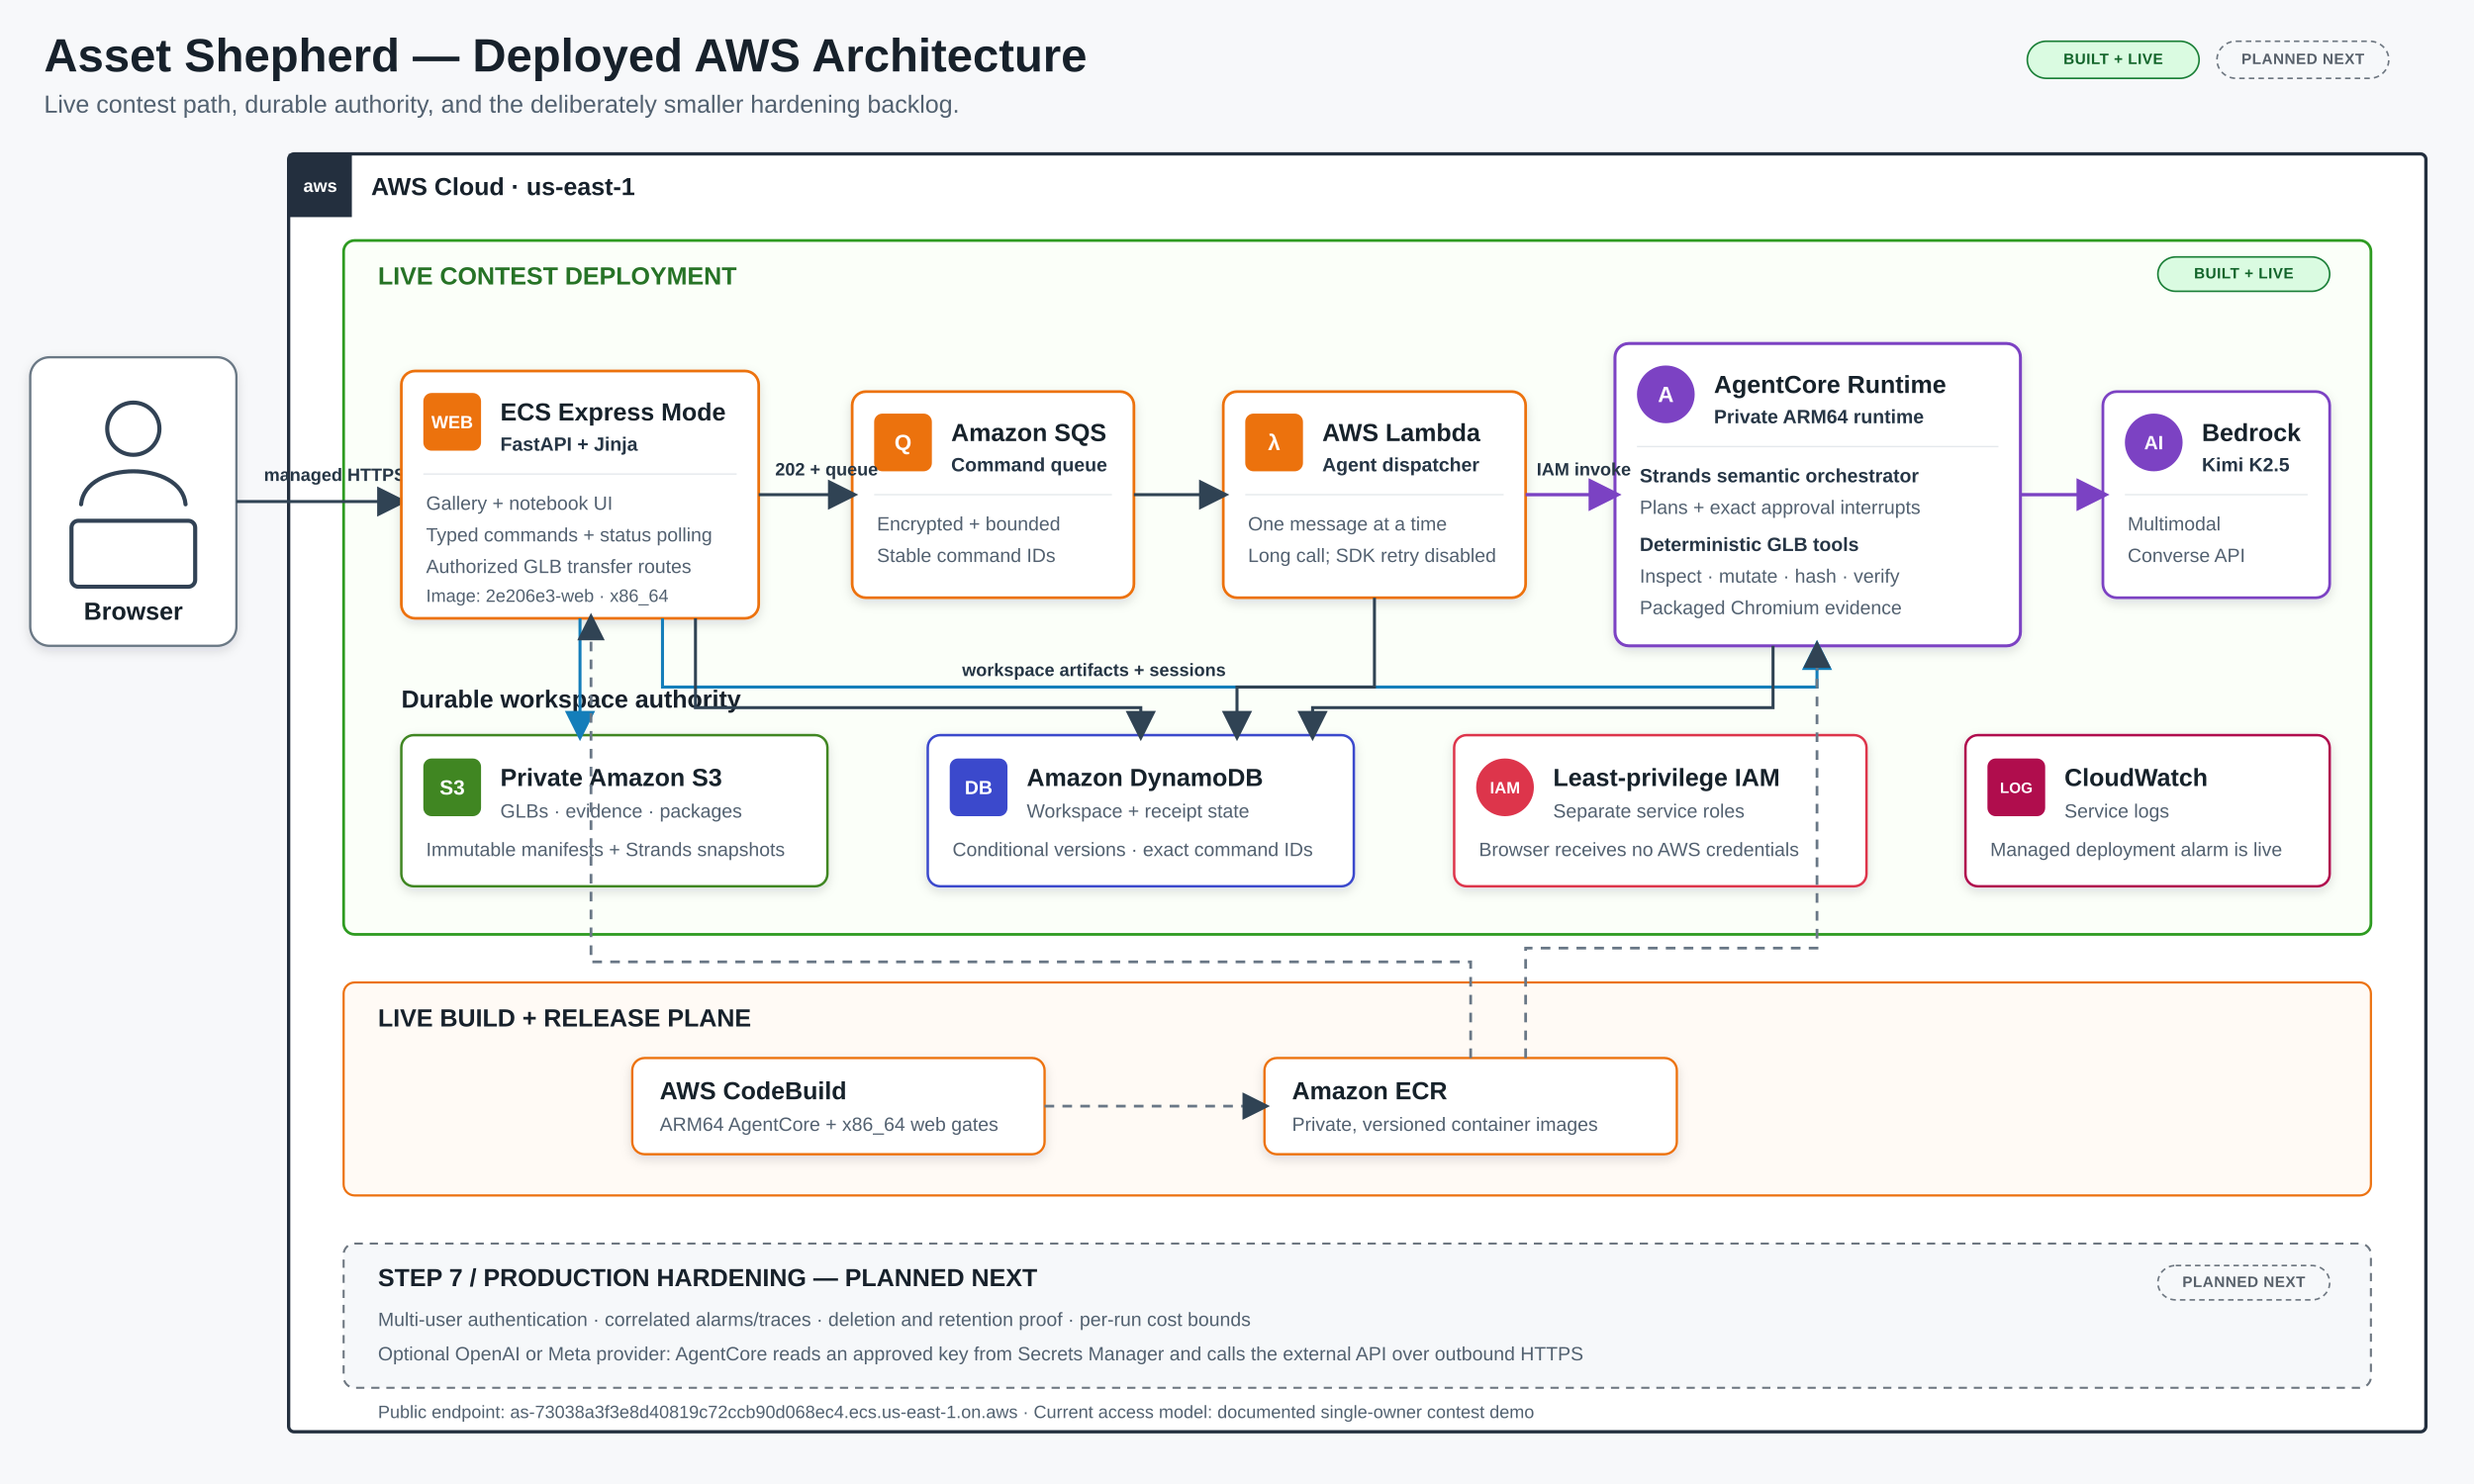
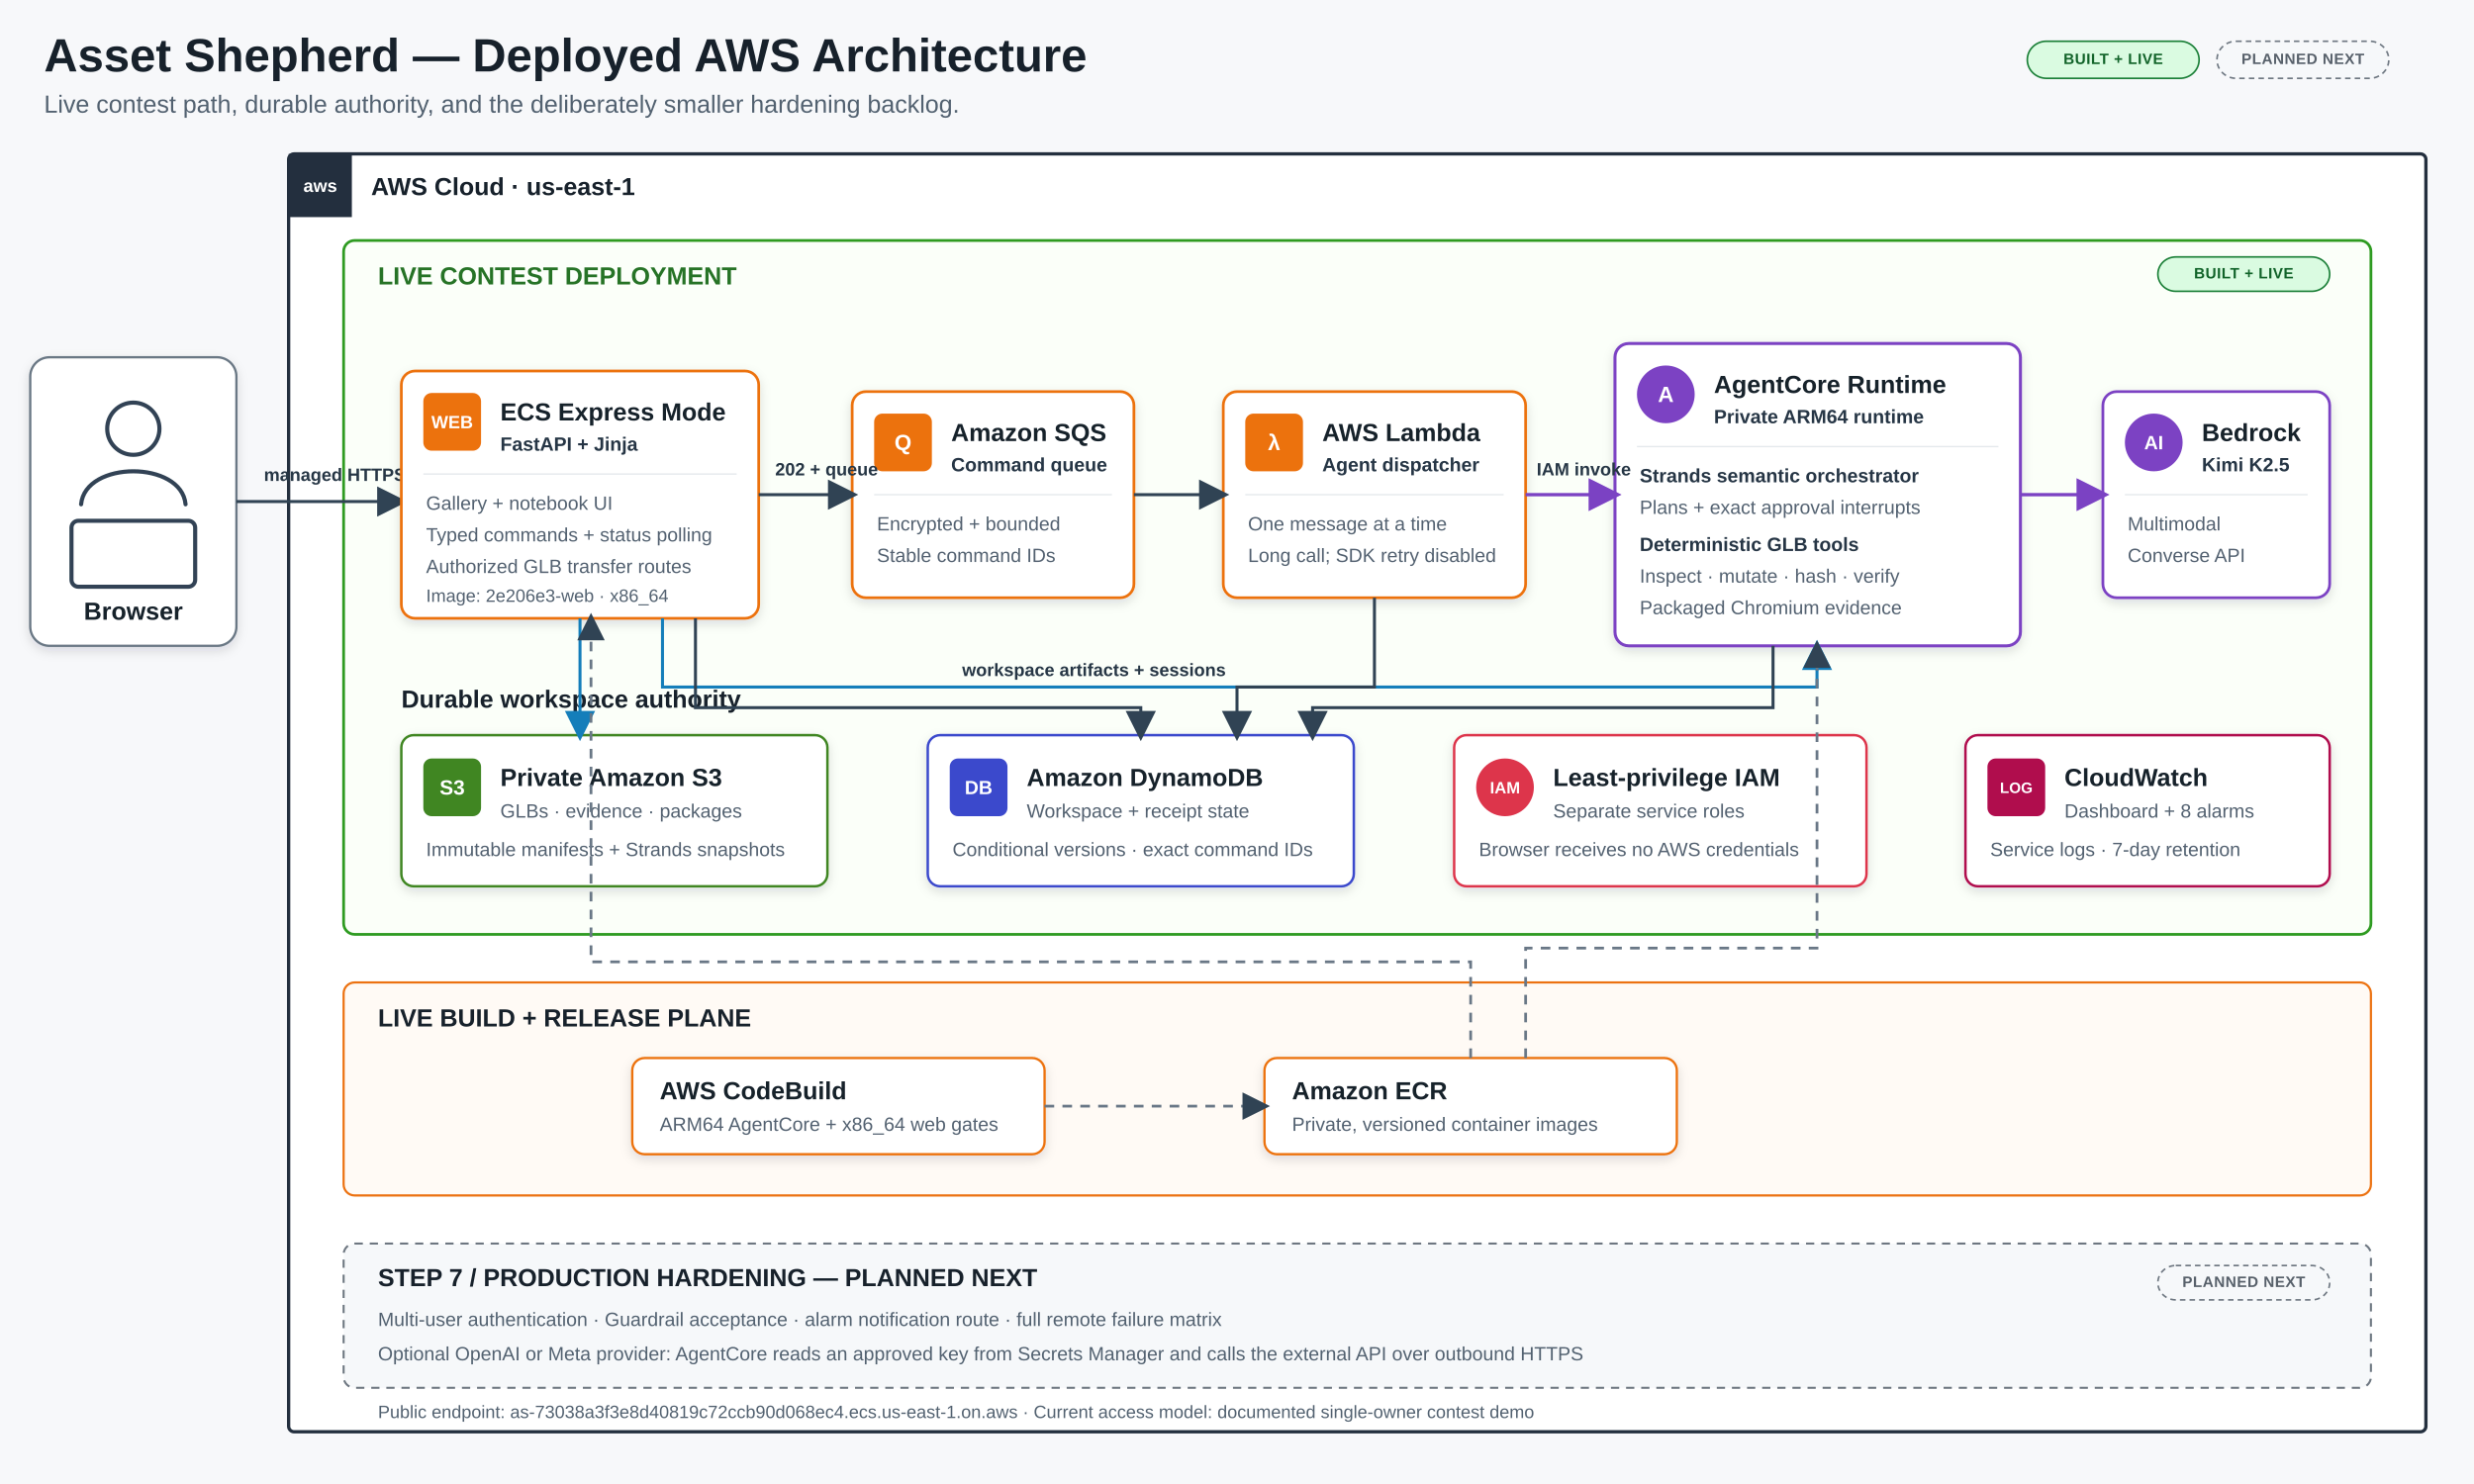
<svg xmlns="http://www.w3.org/2000/svg" width="1800" height="1080" viewBox="0 0 1800 1080" role="img" aria-labelledby="title description">
  <defs>
    <filter id="shadow" x="-20%" y="-20%" width="140%" height="140%">
      <feDropShadow dx="0" dy="3" stdDeviation="4" flood-color="#17212b" flood-opacity="0.13" />
    </filter>
    <marker id="arrow" markerWidth="10" markerHeight="10" refX="8" refY="5" orient="auto" markerUnits="strokeWidth">
      <path d="M0,0 L10,5 L0,10 z" fill="#304354" />
    </marker>
    <marker id="arrowPurple" markerWidth="10" markerHeight="10" refX="8" refY="5" orient="auto" markerUnits="strokeWidth">
      <path d="M0,0 L10,5 L0,10 z" fill="#7b42c3" />
    </marker>
    <marker id="arrowBlue" markerWidth="10" markerHeight="10" refX="8" refY="5" orient="auto" markerUnits="strokeWidth">
      <path d="M0,0 L10,5 L0,10 z" fill="#147eba" />
    </marker>
    <style>
      text { font-family: Arial; }
      .title { font-size: 34px; font-weight: 700; fill: #17212b; }
      .subtitle { font-size: 18px; font-weight: 400; fill: #526170; }
      .section { font-size: 18px; font-weight: 700; fill: #17212b; }
      .section-green { font-size: 18px; font-weight: 700; fill: #267326; }
      .service { font-size: 18px; font-weight: 700; fill: #17212b; }
      .strong { font-size: 14px; font-weight: 600; fill: #263645; }
      .copy { font-size: 14px; font-weight: 400; fill: #526170; }
      .small { font-size: 13px; font-weight: 400; fill: #526170; }
      .label { font-size: 13px; font-weight: 600; fill: #263645; }
      .badge { font-size: 11px; font-weight: 800; letter-spacing: .35px; text-anchor: middle; dominant-baseline: middle; }
      .badge-live { fill: #dafbe1; stroke: #1a7f37; stroke-width: 1.2; }
      .badge-live-text { fill: #116329; }
      .badge-next { fill: #f6f8fa; stroke: #6e7781; stroke-width: 1.2; stroke-dasharray: 4 3; }
      .badge-next-text { fill: #57606a; }
      .line { fill: none; stroke: #304354; stroke-width: 2.2; marker-end: url(#arrow); }
      .line-purple { fill: none; stroke: #7b42c3; stroke-width: 2.4; marker-end: url(#arrowPurple); }
      .line-blue { fill: none; stroke: #147eba; stroke-width: 2.2; marker-end: url(#arrowBlue); }
      .line-build { fill: none; stroke: #697786; stroke-width: 2; stroke-dasharray: 7 6; marker-end: url(#arrow); }
    </style>
  </defs>
  <rect width="1800" height="1080" fill="#f7f8fa" />
  <text class="title" x="32" y="52">Asset Shepherd — Deployed AWS Architecture</text>
  <text class="subtitle" x="32" y="82">Live contest path, durable authority, and the deliberately smaller hardening backlog.</text>
  <g transform="translate(1475 30)">
    <rect class="badge-live" width="125" height="27" rx="14" />
    <text class="badge badge-live-text" x="62.5" y="13.5">BUILT + LIVE</text>
    <rect class="badge-next" x="138" width="125" height="27" rx="14" />
    <text class="badge badge-next-text" x="200.5" y="13.5">PLANNED NEXT</text>
  </g>
  <g transform="translate(22 260)" filter="url(#shadow)">
    <rect width="150" height="210" rx="14" fill="#fff" stroke="#6b7885" stroke-width="1.7" />
    <circle cx="75" cy="52" r="19" fill="none" stroke="#304354" stroke-width="3" />
    <path d="M37 107 C40 75 110 75 113 107" fill="none" stroke="#304354" stroke-width="3" stroke-linecap="round" />
    <rect x="30" y="119" width="90" height="48" rx="5" fill="none" stroke="#304354" stroke-width="3" />
    <text class="service" x="75" y="191" text-anchor="middle">Browser</text>
  </g>
  <rect x="210" y="112" width="1555" height="930" rx="4" fill="#fff" stroke="#232f3e" stroke-width="2.4" />
  <rect x="210" y="112" width="46" height="46" fill="#232f3e" />
  <text x="233" y="136" text-anchor="middle" dominant-baseline="middle" font-family="Arial" font-size="13" font-weight="700" fill="#fff">aws</text>
  <text class="section" x="270" y="142">AWS Cloud · us-east-1</text>
  <rect x="250" y="175" width="1475" height="505" rx="8" fill="#fbfff9" stroke="#2e9b21" stroke-width="2" />
  <text class="section-green" x="275" y="207">LIVE CONTEST DEPLOYMENT</text>
  <rect class="badge-live" x="1570" y="187" width="125" height="25" rx="13" />
  <text class="badge badge-live-text" x="1632.5" y="199.5">BUILT + LIVE</text>
  <path class="line" d="M172 365 H292" />
  <text class="label" x="192" y="350">managed HTTPS</text>
  <g transform="translate(292 270)" filter="url(#shadow)">
    <rect width="260" height="180" rx="10" fill="#fff" stroke="#ec7211" stroke-width="2" />
    <rect x="16" y="16" width="42" height="42" rx="6" fill="#ec7211" />
    <text x="37" y="38" text-anchor="middle" dominant-baseline="middle" font-family="Arial" font-size="13" font-weight="800" fill="#fff">WEB</text>
    <text class="service" x="72" y="36">ECS Express Mode</text>
    <text class="strong" x="72" y="58">FastAPI + Jinja</text>
    <path d="M16 75 H244" stroke="#e5e9ed" />
    <text class="copy" x="18" y="101">Gallery + notebook UI</text>
    <text class="copy" x="18" y="124">Typed commands + status polling</text>
    <text class="copy" x="18" y="147">Authorized GLB transfer routes</text>
    <text class="small" x="18" y="168">Image: 2e206e3-web · x86_64</text>
  </g>
  <g transform="translate(620 285)" filter="url(#shadow)">
    <rect width="205" height="150" rx="10" fill="#fff" stroke="#ec7211" stroke-width="2" />
    <rect x="16" y="16" width="42" height="42" rx="6" fill="#ec7211" />
    <text x="37" y="38" text-anchor="middle" dominant-baseline="middle" font-family="Arial" font-size="16" font-weight="800" fill="#fff">Q</text>
    <text class="service" x="72" y="36">Amazon SQS</text>
    <text class="strong" x="72" y="58">Command queue</text>
    <path d="M16 75 H189" stroke="#e5e9ed" />
    <text class="copy" x="18" y="101">Encrypted + bounded</text>
    <text class="copy" x="18" y="124">Stable command IDs</text>
  </g>
  <g transform="translate(890 285)" filter="url(#shadow)">
    <rect width="220" height="150" rx="10" fill="#fff" stroke="#ec7211" stroke-width="2" />
    <rect x="16" y="16" width="42" height="42" rx="6" fill="#ec7211" />
    <text x="37" y="38" text-anchor="middle" dominant-baseline="middle" font-family="Arial" font-size="16" font-weight="800" fill="#fff">λ</text>
    <text class="service" x="72" y="36">AWS Lambda</text>
    <text class="strong" x="72" y="58">Agent dispatcher</text>
    <path d="M16 75 H204" stroke="#e5e9ed" />
    <text class="copy" x="18" y="101">One message at a time</text>
    <text class="copy" x="18" y="124">Long call; SDK retry disabled</text>
  </g>
  <g transform="translate(1175 250)" filter="url(#shadow)">
    <rect width="295" height="220" rx="10" fill="#fff" stroke="#7b42c3" stroke-width="2.2" />
    <rect x="16" y="16" width="42" height="42" rx="21" fill="#7b42c3" />
    <text x="37" y="38" text-anchor="middle" dominant-baseline="middle" font-family="Arial" font-size="16" font-weight="800" fill="#fff">A</text>
    <text class="service" x="72" y="36">AgentCore Runtime</text>
    <text class="strong" x="72" y="58">Private ARM64 runtime</text>
    <path d="M16 75 H279" stroke="#e5e9ed" />
    <text class="strong" x="18" y="101">Strands semantic orchestrator</text>
    <text class="copy" x="18" y="124">Plans + exact approval interrupts</text>
    <text class="strong" x="18" y="151">Deterministic GLB tools</text>
    <text class="copy" x="18" y="174">Inspect · mutate · hash · verify</text>
    <text class="copy" x="18" y="197">Packaged Chromium evidence</text>
  </g>
  <g transform="translate(1530 285)" filter="url(#shadow)">
    <rect width="165" height="150" rx="10" fill="#fff" stroke="#7b42c3" stroke-width="2" />
    <rect x="16" y="16" width="42" height="42" rx="21" fill="#7b42c3" />
    <text x="37" y="38" text-anchor="middle" dominant-baseline="middle" font-family="Arial" font-size="14" font-weight="800" fill="#fff">AI</text>
    <text class="service" x="72" y="36">Bedrock</text>
    <text class="strong" x="72" y="58">Kimi K2.5</text>
    <path d="M16 75 H149" stroke="#e5e9ed" />
    <text class="copy" x="18" y="101">Multimodal</text>
    <text class="copy" x="18" y="124">Converse API</text>
  </g>
  <path class="line" d="M552 360 H620" />
  <text class="label" x="564" y="346">202 + queue</text>
  <path class="line" d="M825 360 H890" />
  <path class="line-purple" d="M1110 360 H1175" />
  <text class="label" x="1118" y="346">IAM invoke</text>
  <path class="line-purple" d="M1470 360 H1530" />
  <text class="section" x="292" y="515">Durable workspace authority</text>
  <g transform="translate(292 535)" filter="url(#shadow)">
    <rect width="310" height="110" rx="9" fill="#fff" stroke="#3f8624" stroke-width="1.8" />
    <rect x="16" y="17" width="42" height="42" rx="6" fill="#3f8624" />
    <text x="37" y="39" text-anchor="middle" dominant-baseline="middle" font-family="Arial" font-size="15" font-weight="800" fill="#fff">S3</text>
    <text class="service" x="72" y="37">Private Amazon S3</text>
    <text class="copy" x="72" y="60">GLBs · evidence · packages</text>
    <text class="copy" x="18" y="88">Immutable manifests + Strands snapshots</text>
  </g>
  <g transform="translate(675 535)" filter="url(#shadow)">
    <rect width="310" height="110" rx="9" fill="#fff" stroke="#3b48cc" stroke-width="1.8" />
    <rect x="16" y="17" width="42" height="42" rx="6" fill="#3b48cc" />
    <text x="37" y="39" text-anchor="middle" dominant-baseline="middle" font-family="Arial" font-size="14" font-weight="800" fill="#fff">DB</text>
    <text class="service" x="72" y="37">Amazon DynamoDB</text>
    <text class="copy" x="72" y="60">Workspace + receipt state</text>
    <text class="copy" x="18" y="88">Conditional versions · exact command IDs</text>
  </g>
  <g transform="translate(1058 535)" filter="url(#shadow)">
    <rect width="300" height="110" rx="9" fill="#fff" stroke="#dd344c" stroke-width="1.8" />
    <rect x="16" y="17" width="42" height="42" rx="21" fill="#dd344c" />
    <text x="37" y="39" text-anchor="middle" dominant-baseline="middle" font-family="Arial" font-size="12" font-weight="800" fill="#fff">IAM</text>
    <text class="service" x="72" y="37">Least-privilege IAM</text>
    <text class="copy" x="72" y="60">Separate service roles</text>
    <text class="copy" x="18" y="88">Browser receives no AWS credentials</text>
  </g>
  <g transform="translate(1430 535)" filter="url(#shadow)">
    <rect width="265" height="110" rx="9" fill="#fff" stroke="#b0084d" stroke-width="1.8" />
    <rect x="16" y="17" width="42" height="42" rx="6" fill="#b0084d" />
    <text x="37" y="39" text-anchor="middle" dominant-baseline="middle" font-family="Arial" font-size="11" font-weight="800" fill="#fff">LOG</text>
    <text class="service" x="72" y="37">CloudWatch</text>
-     <text class="copy" x="72" y="60">Service logs</text>
-     <text class="copy" x="18" y="88">Managed deployment alarm is live</text>
+     <text class="copy" x="72" y="60">Dashboard + 8 alarms</text>
+     <text class="copy" x="18" y="88">Service logs · 7-day retention</text>
  </g>
  <path class="line-blue" d="M422 450 V535" />
  <path class="line-blue" d="M482 450 V500 H1322 V470" />
  <text class="label" x="700" y="492">workspace artifacts + sessions</text>
  <path class="line" d="M506 450 V515 H830 V535" />
  <path class="line" d="M1000 435 V500 H900 V535" />
  <path class="line" d="M1290 470 V515 H955 V535" />
  <rect x="250" y="715" width="1475" height="155" rx="8" fill="#fffaf5" stroke="#ec7211" stroke-width="1.6" />
  <text class="section" x="275" y="747">LIVE BUILD + RELEASE PLANE</text>
  <g transform="translate(460 770)" filter="url(#shadow)">
    <rect width="300" height="70" rx="9" fill="#fff" stroke="#ec7211" stroke-width="1.7" />
    <text class="service" x="20" y="30">AWS CodeBuild</text>
    <text class="copy" x="20" y="53">ARM64 AgentCore + x86_64 web gates</text>
  </g>
  <g transform="translate(920 770)" filter="url(#shadow)">
    <rect width="300" height="70" rx="9" fill="#fff" stroke="#ec7211" stroke-width="1.7" />
    <text class="service" x="20" y="30">Amazon ECR</text>
    <text class="copy" x="20" y="53">Private, versioned container images</text>
  </g>
  <path class="line-build" d="M760 805 H920" />
  <path class="line-build" d="M1070 770 V700 H430 V450" />
  <path class="line-build" d="M1110 770 V690 H1322 V470" />
  <rect x="250" y="905" width="1475" height="105" rx="8" fill="#f6f8fa" stroke="#6e7781" stroke-width="1.5" stroke-dasharray="6 5" />
  <text class="section" x="275" y="936">STEP 7 / PRODUCTION HARDENING — PLANNED NEXT</text>
-   <text class="copy" x="275" y="965">Multi-user authentication · correlated alarms/traces · deletion and retention proof · per-run cost bounds</text>
+   <text class="copy" x="275" y="965">Multi-user authentication · Guardrail acceptance · alarm notification route · full remote failure matrix</text>
  <text class="copy" x="275" y="990">Optional OpenAI or Meta provider: AgentCore reads an approved key from Secrets Manager and calls the external API over outbound HTTPS</text>
  <rect class="badge-next" x="1570" y="921" width="125" height="25" rx="13" />
  <text class="badge badge-next-text" x="1632.5" y="933.5">PLANNED NEXT</text>
  <text class="small" x="275" y="1032">Public endpoint: as-73038a3f3e8d40819c72ccb90d068ec4.ecs.us-east-1.on.aws · Current access model: documented single-owner contest demo</text>
</svg>
